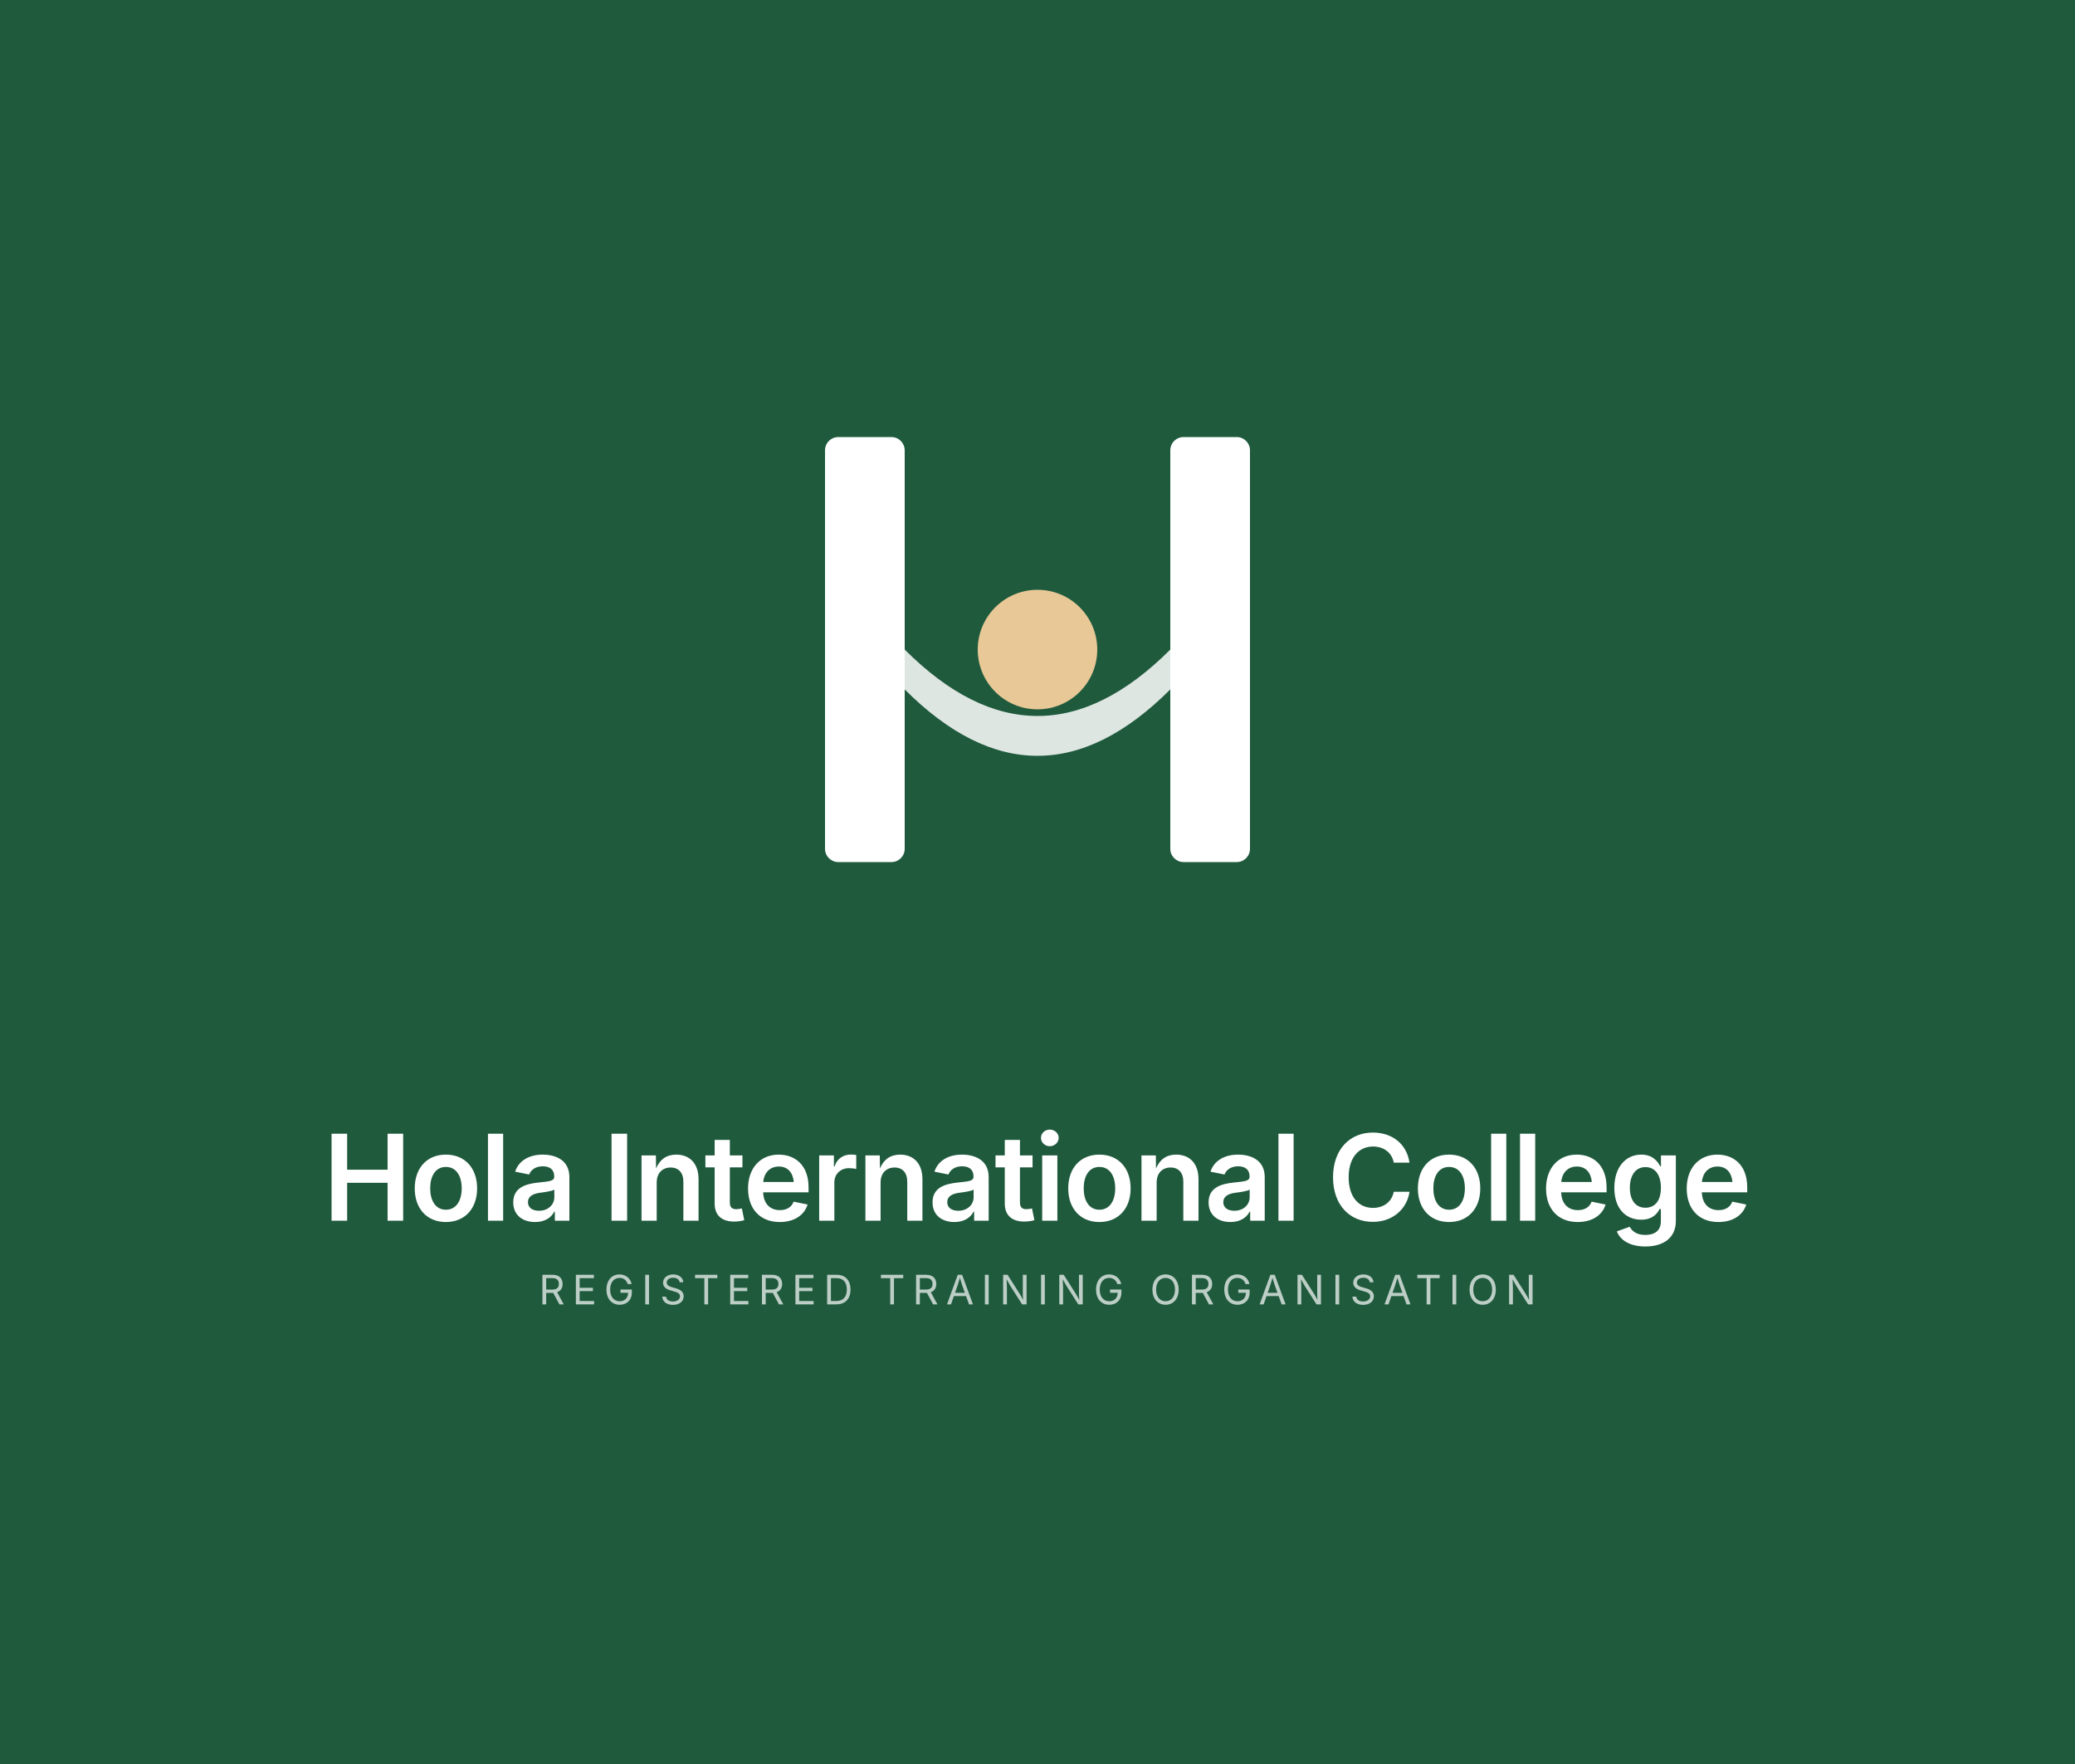
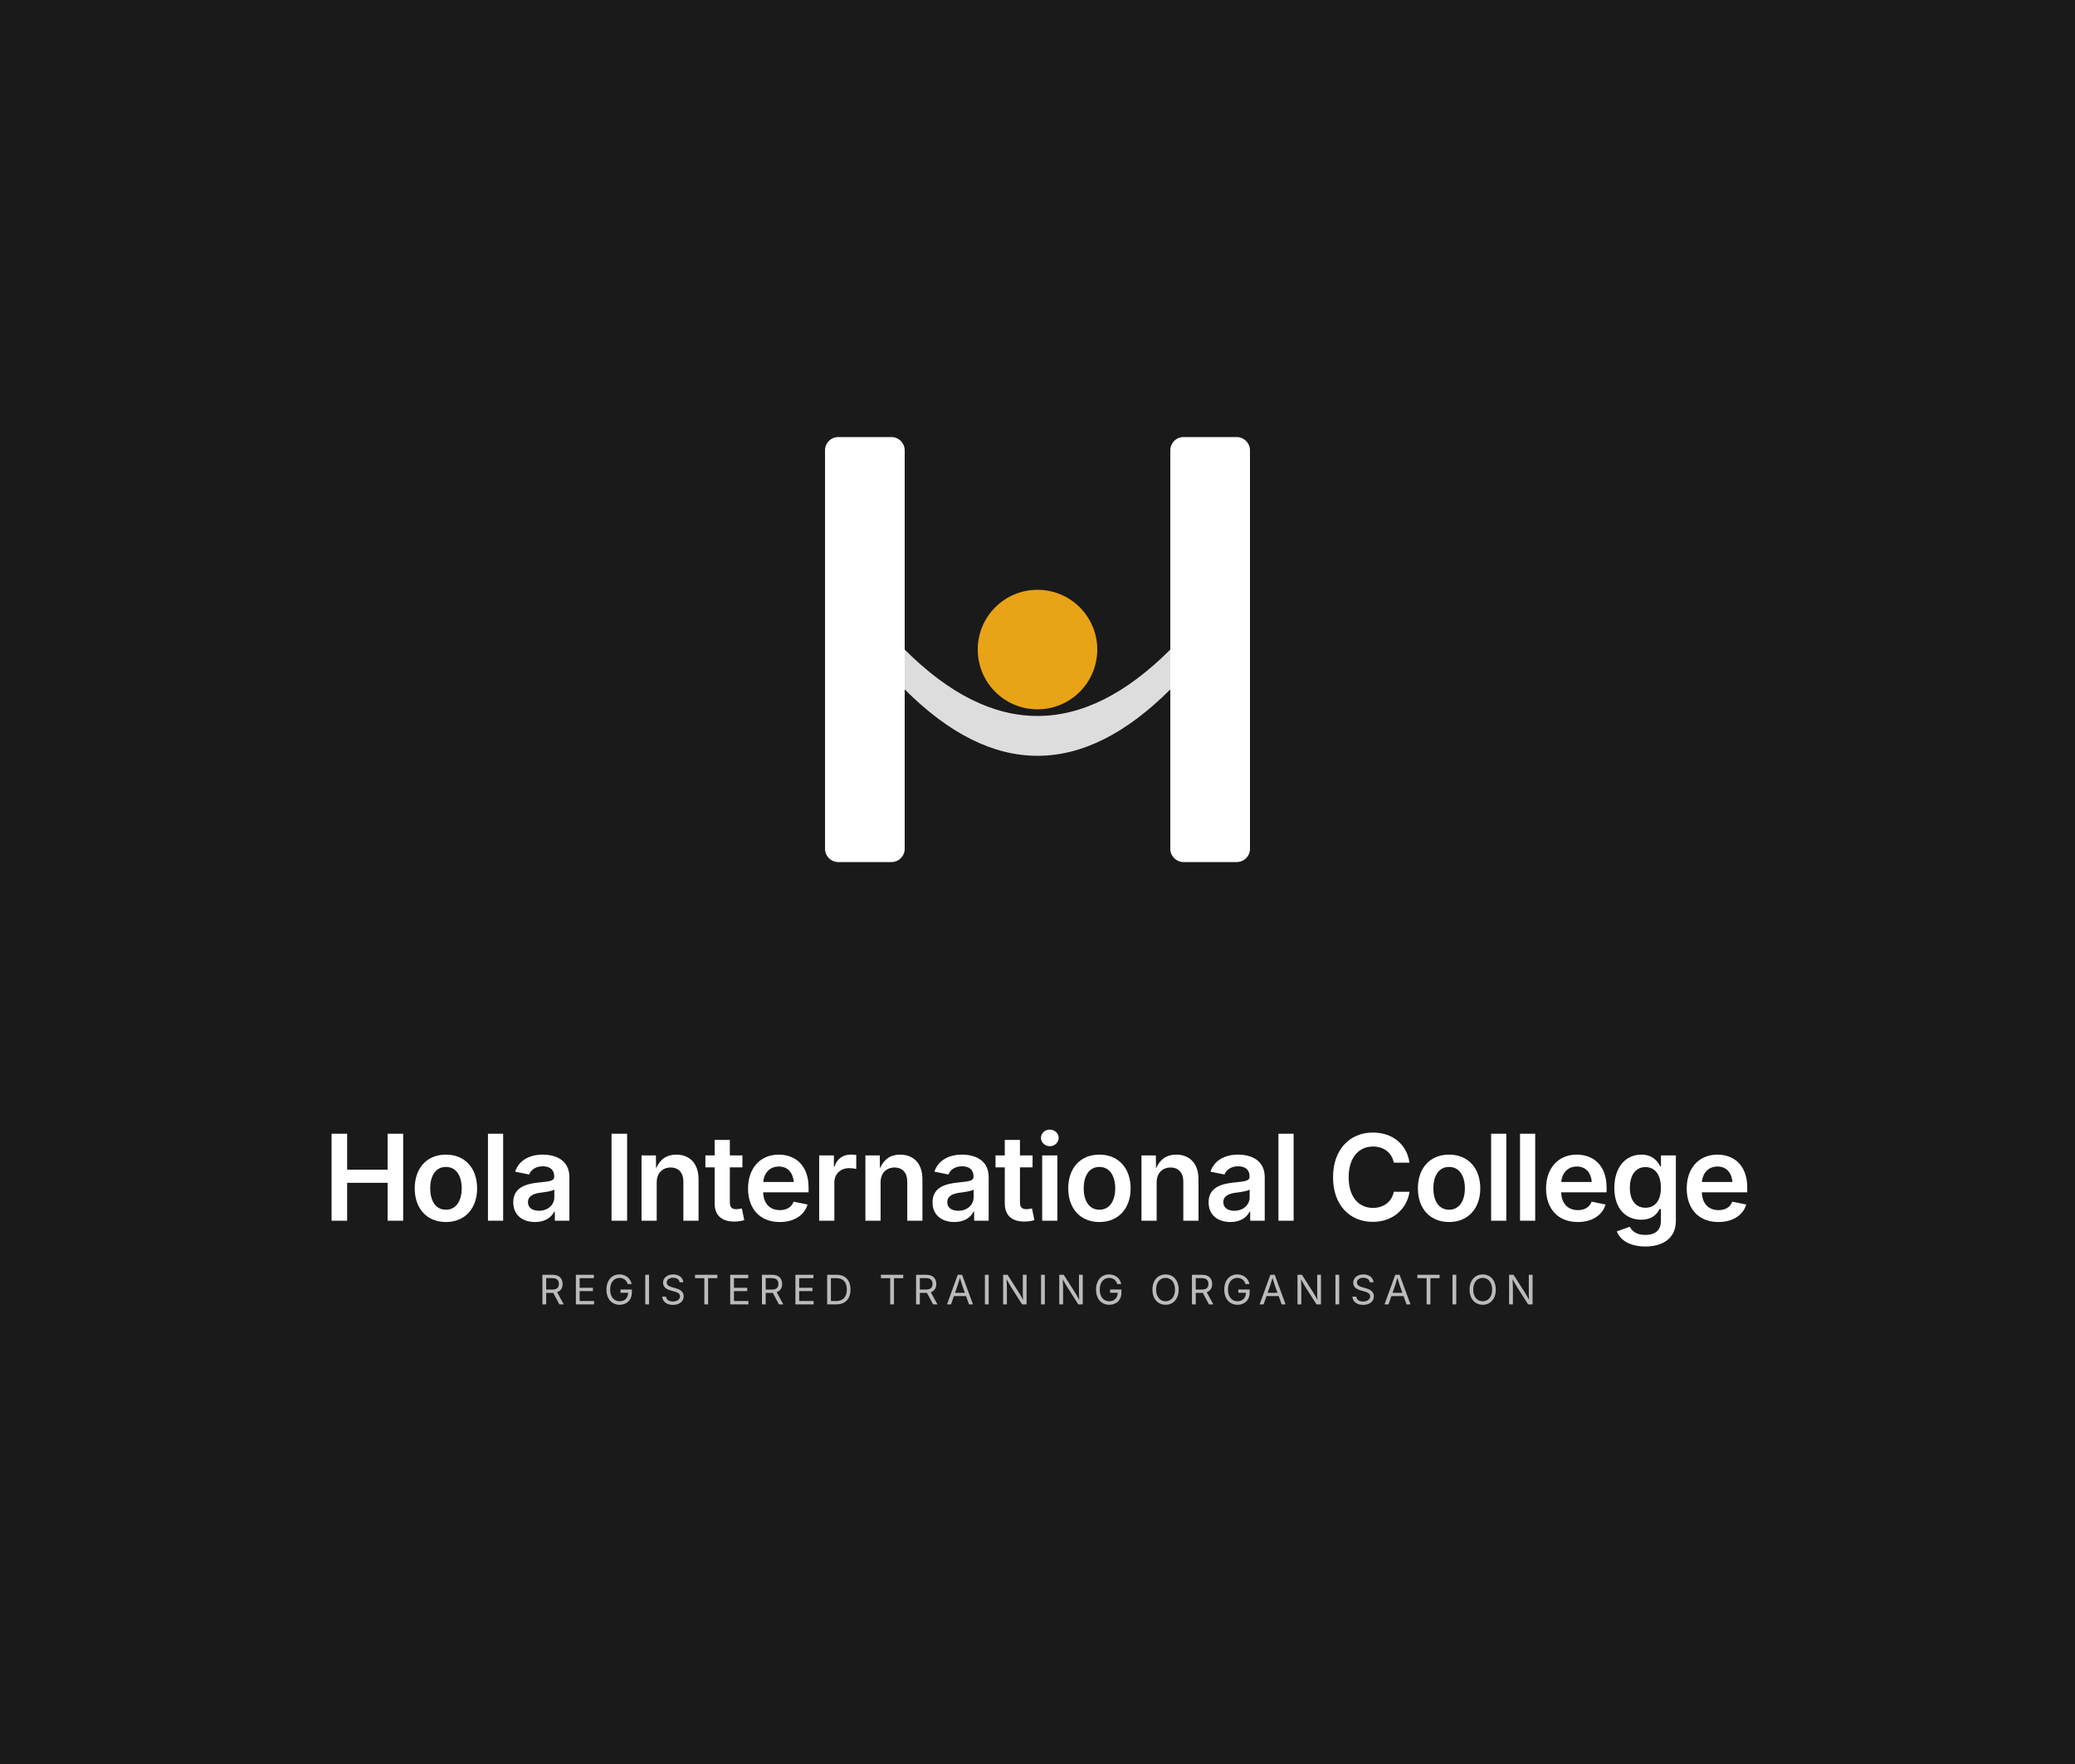
<svg xmlns="http://www.w3.org/2000/svg" viewBox="0 0 1600 1360" width="1600" height="1360">
-   <rect width="1600" height="1360" fill="#1F5A3D" />
+   <rect width="1600" height="1360" fill="#1A1A1A" />
  <g transform="translate(544, 244.8) scale(5.12)">
    <rect x="18" y="18" width="12" height="64" rx="2" fill="#fff" />
    <rect x="70" y="18" width="12" height="64" rx="2" fill="#fff" />
-     <circle cx="50" cy="50" r="9" fill="#E8C896" />
+     <circle cx="50" cy="50" r="9" fill="#E8A317" />
    <path d="M 30 50 Q 50 70 70 50 L 70 56 Q 50 76 30 56 Z" fill="#fff" opacity="0.85" />
  </g>
  <g font-family="Inter, system-ui, sans-serif" fill="#fff" text-anchor="middle">
    <text x="800" y="941.12" font-size="92.16" font-weight="600" letter-spacing="-1.843">Hola International College</text>
    <text x="800" y="1005.632" font-size="31.334" font-weight="400" letter-spacing="5.64" fill="#ffffff" opacity="0.7">REGISTERED TRAINING ORGANISATION</text>
  </g>
</svg>
